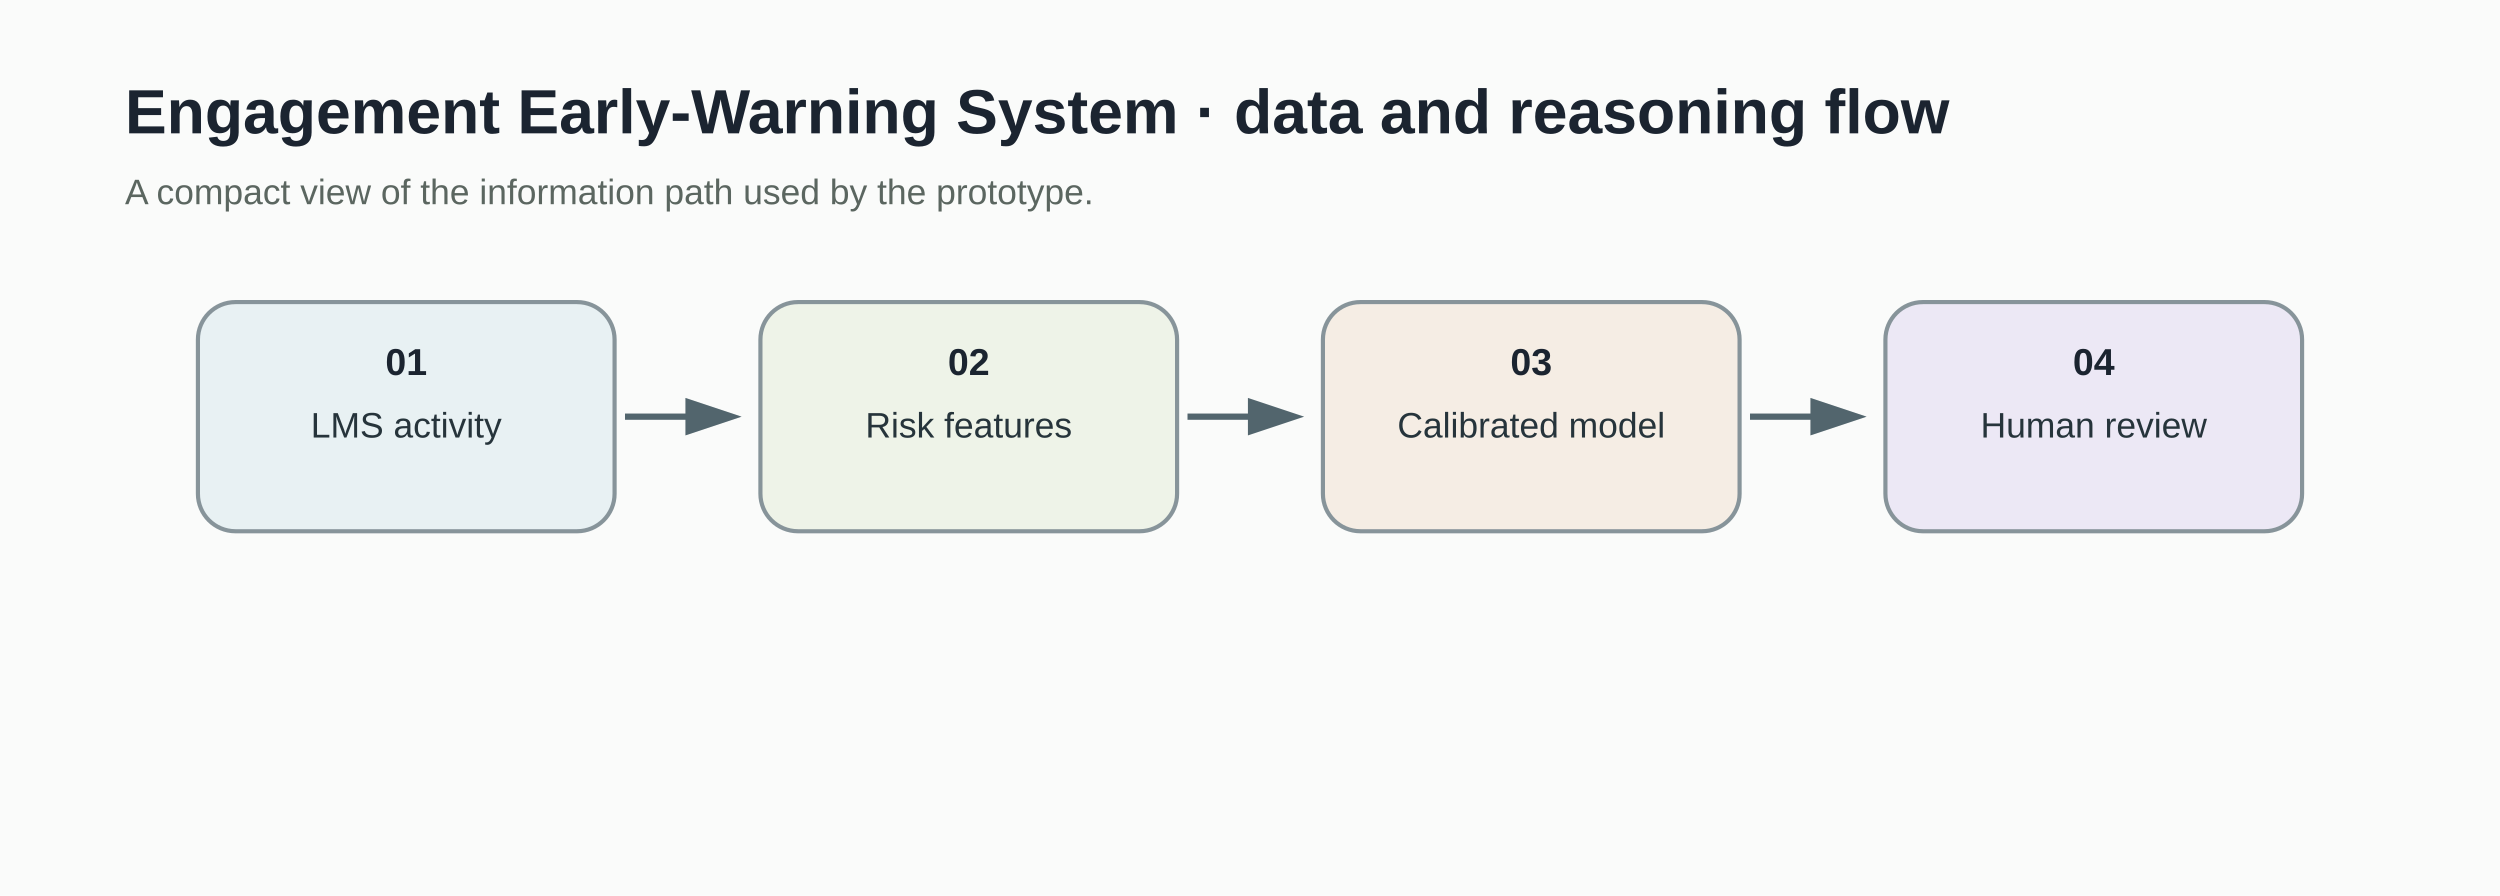
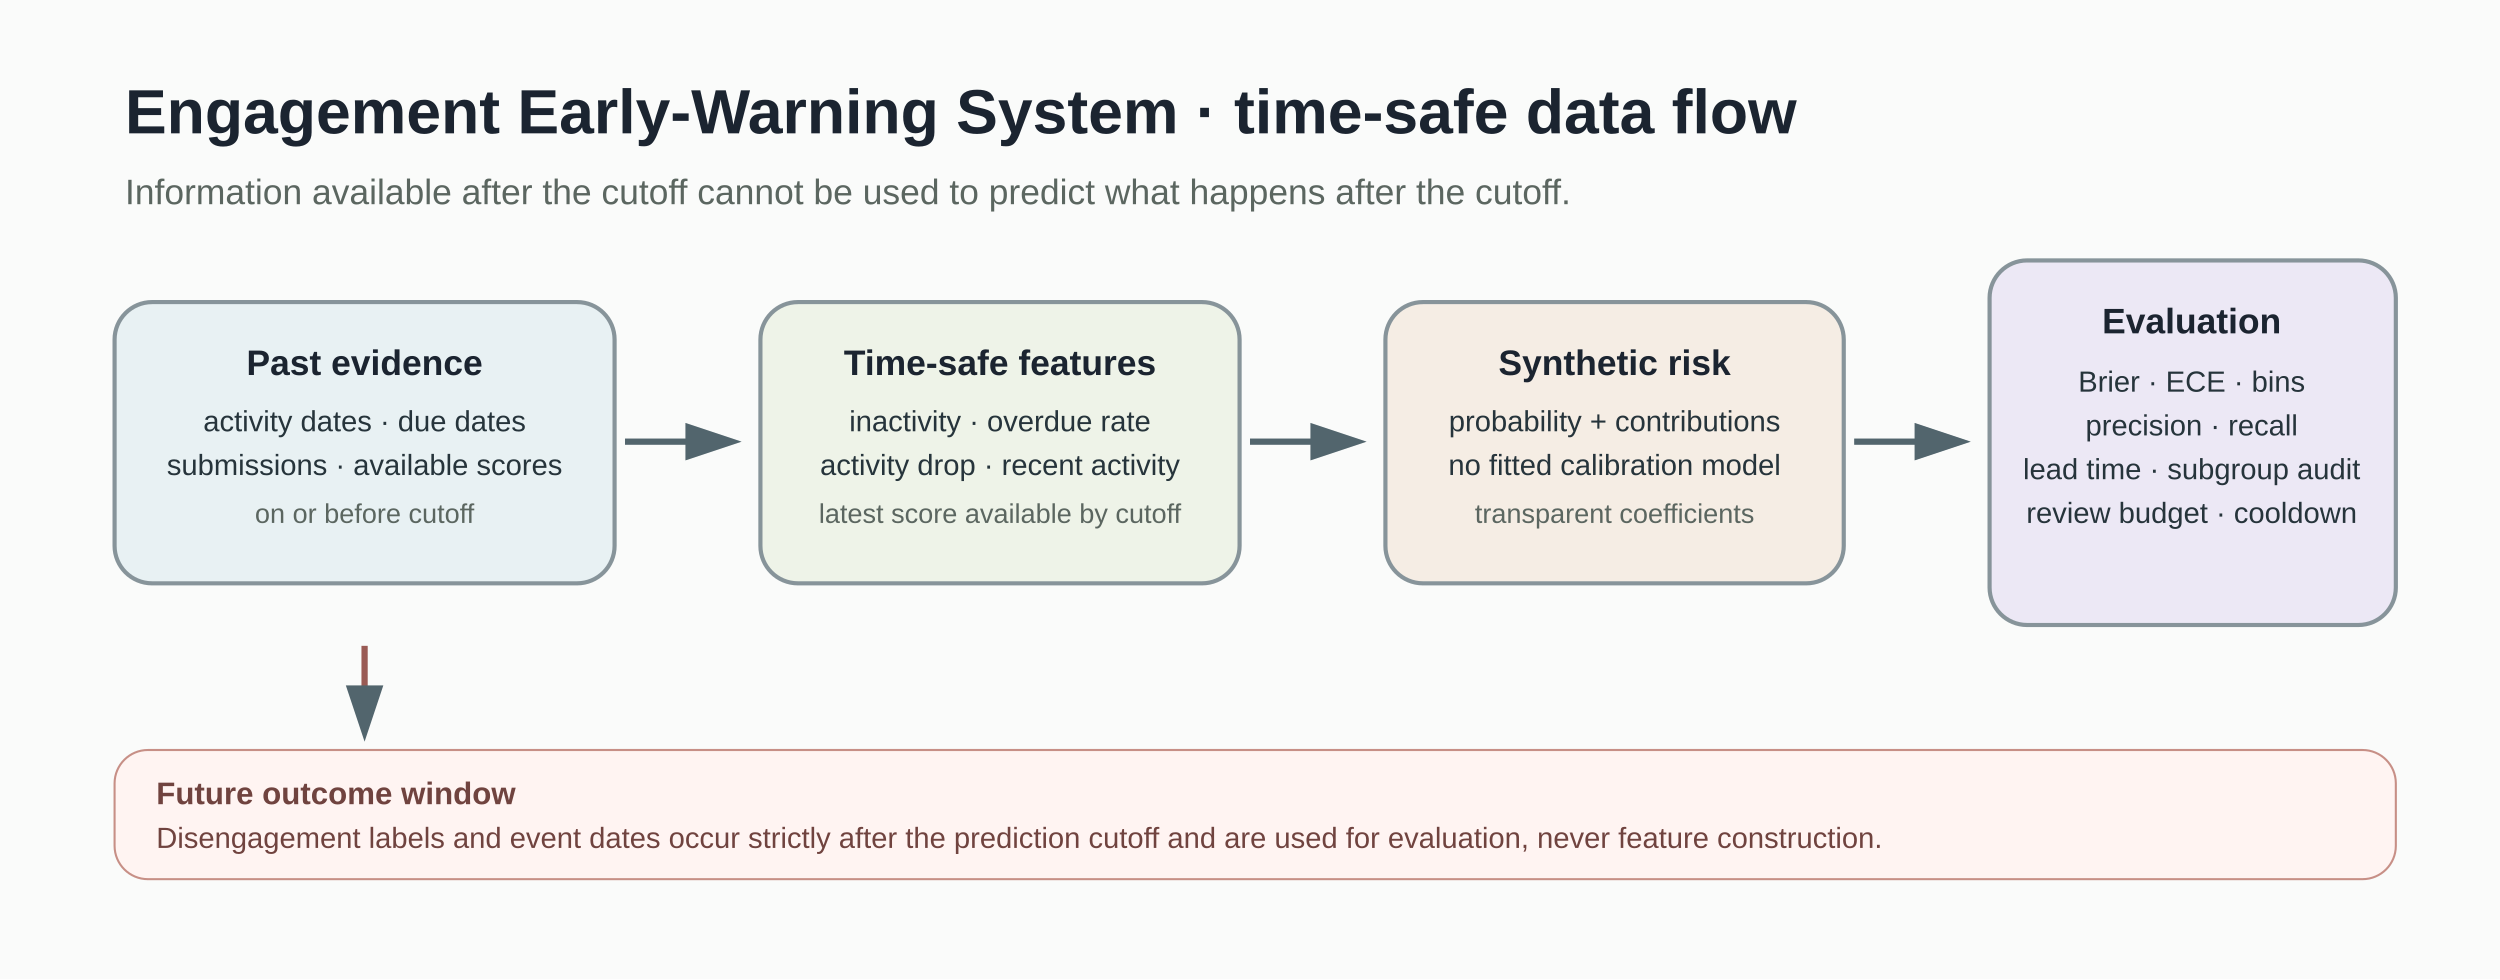
- <svg xmlns="http://www.w3.org/2000/svg" width="1200" height="430" viewBox="0 0 1200 430">
+ <svg xmlns="http://www.w3.org/2000/svg" width="1200" height="470" viewBox="0 0 1200 470" role="img" aria-labelledby="title desc">
  <defs>
    <marker id="arrow" markerWidth="10" markerHeight="10" refX="7" refY="3" orient="auto">
      <path d="M0,0 L0,6 L9,3 z" fill="#52656D" />
    </marker>
  </defs>
  <rect width="100%" height="100%" fill="#FAFBFA" />
-   <text x="60" y="64" font-family="Arial, sans-serif" font-size="30" font-weight="700" fill="#1B2430">Engagement Early-Warning System · data and reasoning flow</text>
-   <text x="60" y="98" font-family="Arial, sans-serif" font-size="17" fill="#5B6660">A compact view of the information path used by the prototype.</text>
-   <rect x="95" y="145" width="200" height="110" rx="18" fill="#E8F1F3" stroke="#87949A" stroke-width="2" />
-   <text x="195" y="180" text-anchor="middle" font-family="Arial, sans-serif" font-size="18" font-weight="700" fill="#1B2430">01</text>
-   <text x="195" y="210" text-anchor="middle" font-family="Arial, sans-serif" font-size="17" fill="#26343B">LMS activity</text>
-   <line x1="300" y1="200" x2="350" y2="200" stroke="#52656D" stroke-width="3" marker-end="url(#arrow)" />
-   <rect x="365" y="145" width="200" height="110" rx="18" fill="#EEF3E8" stroke="#87949A" stroke-width="2" />
-   <text x="465" y="180" text-anchor="middle" font-family="Arial, sans-serif" font-size="18" font-weight="700" fill="#1B2430">02</text>
-   <text x="465" y="210" text-anchor="middle" font-family="Arial, sans-serif" font-size="17" fill="#26343B">Risk features</text>
-   <line x1="570" y1="200" x2="620" y2="200" stroke="#52656D" stroke-width="3" marker-end="url(#arrow)" />
-   <rect x="635" y="145" width="200" height="110" rx="18" fill="#F5EDE4" stroke="#87949A" stroke-width="2" />
-   <text x="735" y="180" text-anchor="middle" font-family="Arial, sans-serif" font-size="18" font-weight="700" fill="#1B2430">03</text>
-   <text x="735" y="210" text-anchor="middle" font-family="Arial, sans-serif" font-size="17" fill="#26343B">Calibrated model</text>
-   <line x1="840" y1="200" x2="890" y2="200" stroke="#52656D" stroke-width="3" marker-end="url(#arrow)" />
-   <rect x="905" y="145" width="200" height="110" rx="18" fill="#ECE8F5" stroke="#87949A" stroke-width="2" />
-   <text x="1005" y="180" text-anchor="middle" font-family="Arial, sans-serif" font-size="18" font-weight="700" fill="#1B2430">04</text>
-   <text x="1005" y="210" text-anchor="middle" font-family="Arial, sans-serif" font-size="17" fill="#26343B">Human review</text>
+   <text x="60" y="64" font-family="Arial, sans-serif" font-size="30" font-weight="700" fill="#1B2430">Engagement Early-Warning System · time-safe data flow</text>
+   <text x="60" y="98" font-family="Arial, sans-serif" font-size="17" fill="#5B6660">Information available after the cutoff cannot be used to predict what happens after the cutoff.</text>
+   <rect x="55" y="145" width="240" height="135" rx="18" fill="#E8F1F3" stroke="#87949A" stroke-width="2" />
+   <text x="175" y="180" text-anchor="middle" font-family="Arial" font-size="17" font-weight="700" fill="#1B2430">Past evidence</text>
+   <text x="175" y="207" text-anchor="middle" font-family="Arial" font-size="14" fill="#26343B">activity dates · due dates</text>
+   <text x="175" y="228" text-anchor="middle" font-family="Arial" font-size="14" fill="#26343B">submissions · available scores</text>
+   <text x="175" y="251" text-anchor="middle" font-family="Arial" font-size="13" fill="#5B6660">on or before cutoff</text>
+   <line x1="300" y1="212" x2="350" y2="212" stroke="#52656D" stroke-width="3" marker-end="url(#arrow)" />
+   <rect x="365" y="145" width="230" height="135" rx="18" fill="#EEF3E8" stroke="#87949A" stroke-width="2" />
+   <text x="480" y="180" text-anchor="middle" font-family="Arial" font-size="17" font-weight="700" fill="#1B2430">Time-safe features</text>
+   <text x="480" y="207" text-anchor="middle" font-family="Arial" font-size="14" fill="#26343B">inactivity · overdue rate</text>
+   <text x="480" y="228" text-anchor="middle" font-family="Arial" font-size="14" fill="#26343B">activity drop · recent activity</text>
+   <text x="480" y="251" text-anchor="middle" font-family="Arial" font-size="13" fill="#5B6660">latest score available by cutoff</text>
+   <line x1="600" y1="212" x2="650" y2="212" stroke="#52656D" stroke-width="3" marker-end="url(#arrow)" />
+   <rect x="665" y="145" width="220" height="135" rx="18" fill="#F5EDE4" stroke="#87949A" stroke-width="2" />
+   <text x="775" y="180" text-anchor="middle" font-family="Arial" font-size="17" font-weight="700" fill="#1B2430">Synthetic risk</text>
+   <text x="775" y="207" text-anchor="middle" font-family="Arial" font-size="14" fill="#26343B">probability + contributions</text>
+   <text x="775" y="228" text-anchor="middle" font-family="Arial" font-size="14" fill="#26343B">no fitted calibration model</text>
+   <text x="775" y="251" text-anchor="middle" font-family="Arial" font-size="13" fill="#5B6660">transparent coefficients</text>
+   <line x1="890" y1="212" x2="940" y2="212" stroke="#52656D" stroke-width="3" marker-end="url(#arrow)" />
+   <rect x="955" y="125" width="195" height="175" rx="18" fill="#ECE8F5" stroke="#87949A" stroke-width="2" />
+   <text x="1052" y="160" text-anchor="middle" font-family="Arial" font-size="17" font-weight="700" fill="#1B2430">Evaluation</text>
+   <text x="1052" y="188" text-anchor="middle" font-family="Arial" font-size="14" fill="#26343B">Brier · ECE · bins</text>
+   <text x="1052" y="209" text-anchor="middle" font-family="Arial" font-size="14" fill="#26343B">precision · recall</text>
+   <text x="1052" y="230" text-anchor="middle" font-family="Arial" font-size="14" fill="#26343B">lead time · subgroup audit</text>
+   <text x="1052" y="251" text-anchor="middle" font-family="Arial" font-size="14" fill="#26343B">review budget · cooldown</text>
+   <line x1="175" y1="310" x2="175" y2="350" stroke="#9A5B55" stroke-width="3" marker-end="url(#arrow)" />
+   <rect x="55" y="360" width="1095" height="62" rx="16" fill="#FFF4F2" stroke="#C78F86" />
+   <text x="75" y="386" font-family="Arial" font-size="15" font-weight="700" fill="#70433F">Future outcome window</text>
+   <text x="75" y="407" font-family="Arial" font-size="14" fill="#70433F">Disengagement labels and event dates occur strictly after the prediction cutoff and are used for evaluation, never feature construction.</text>
</svg>
